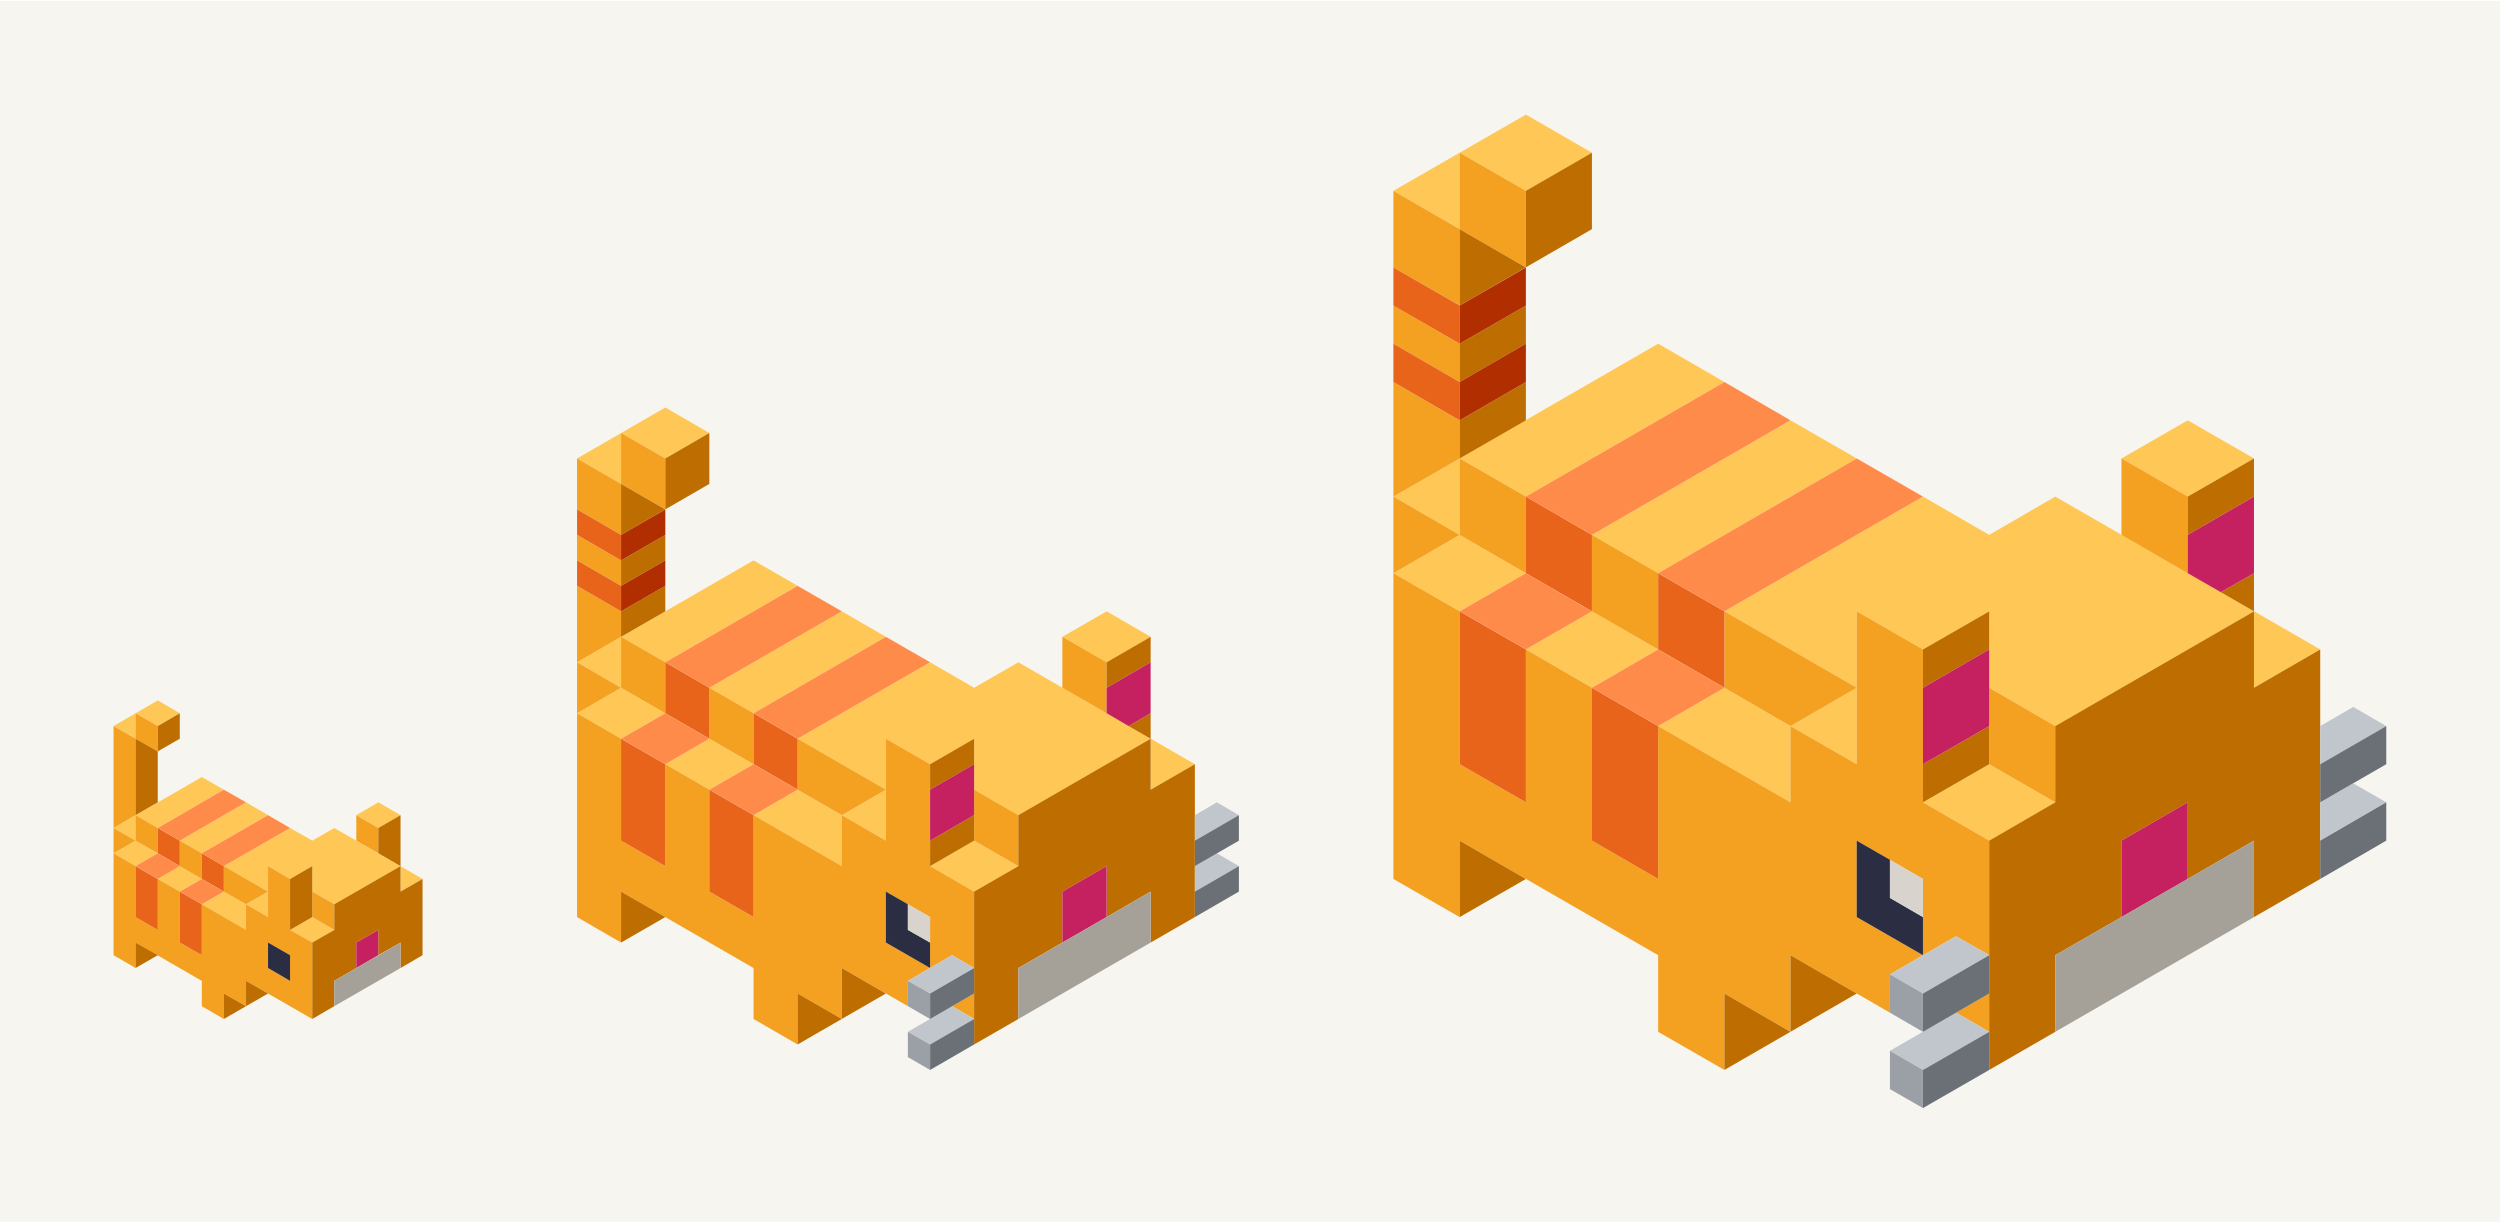
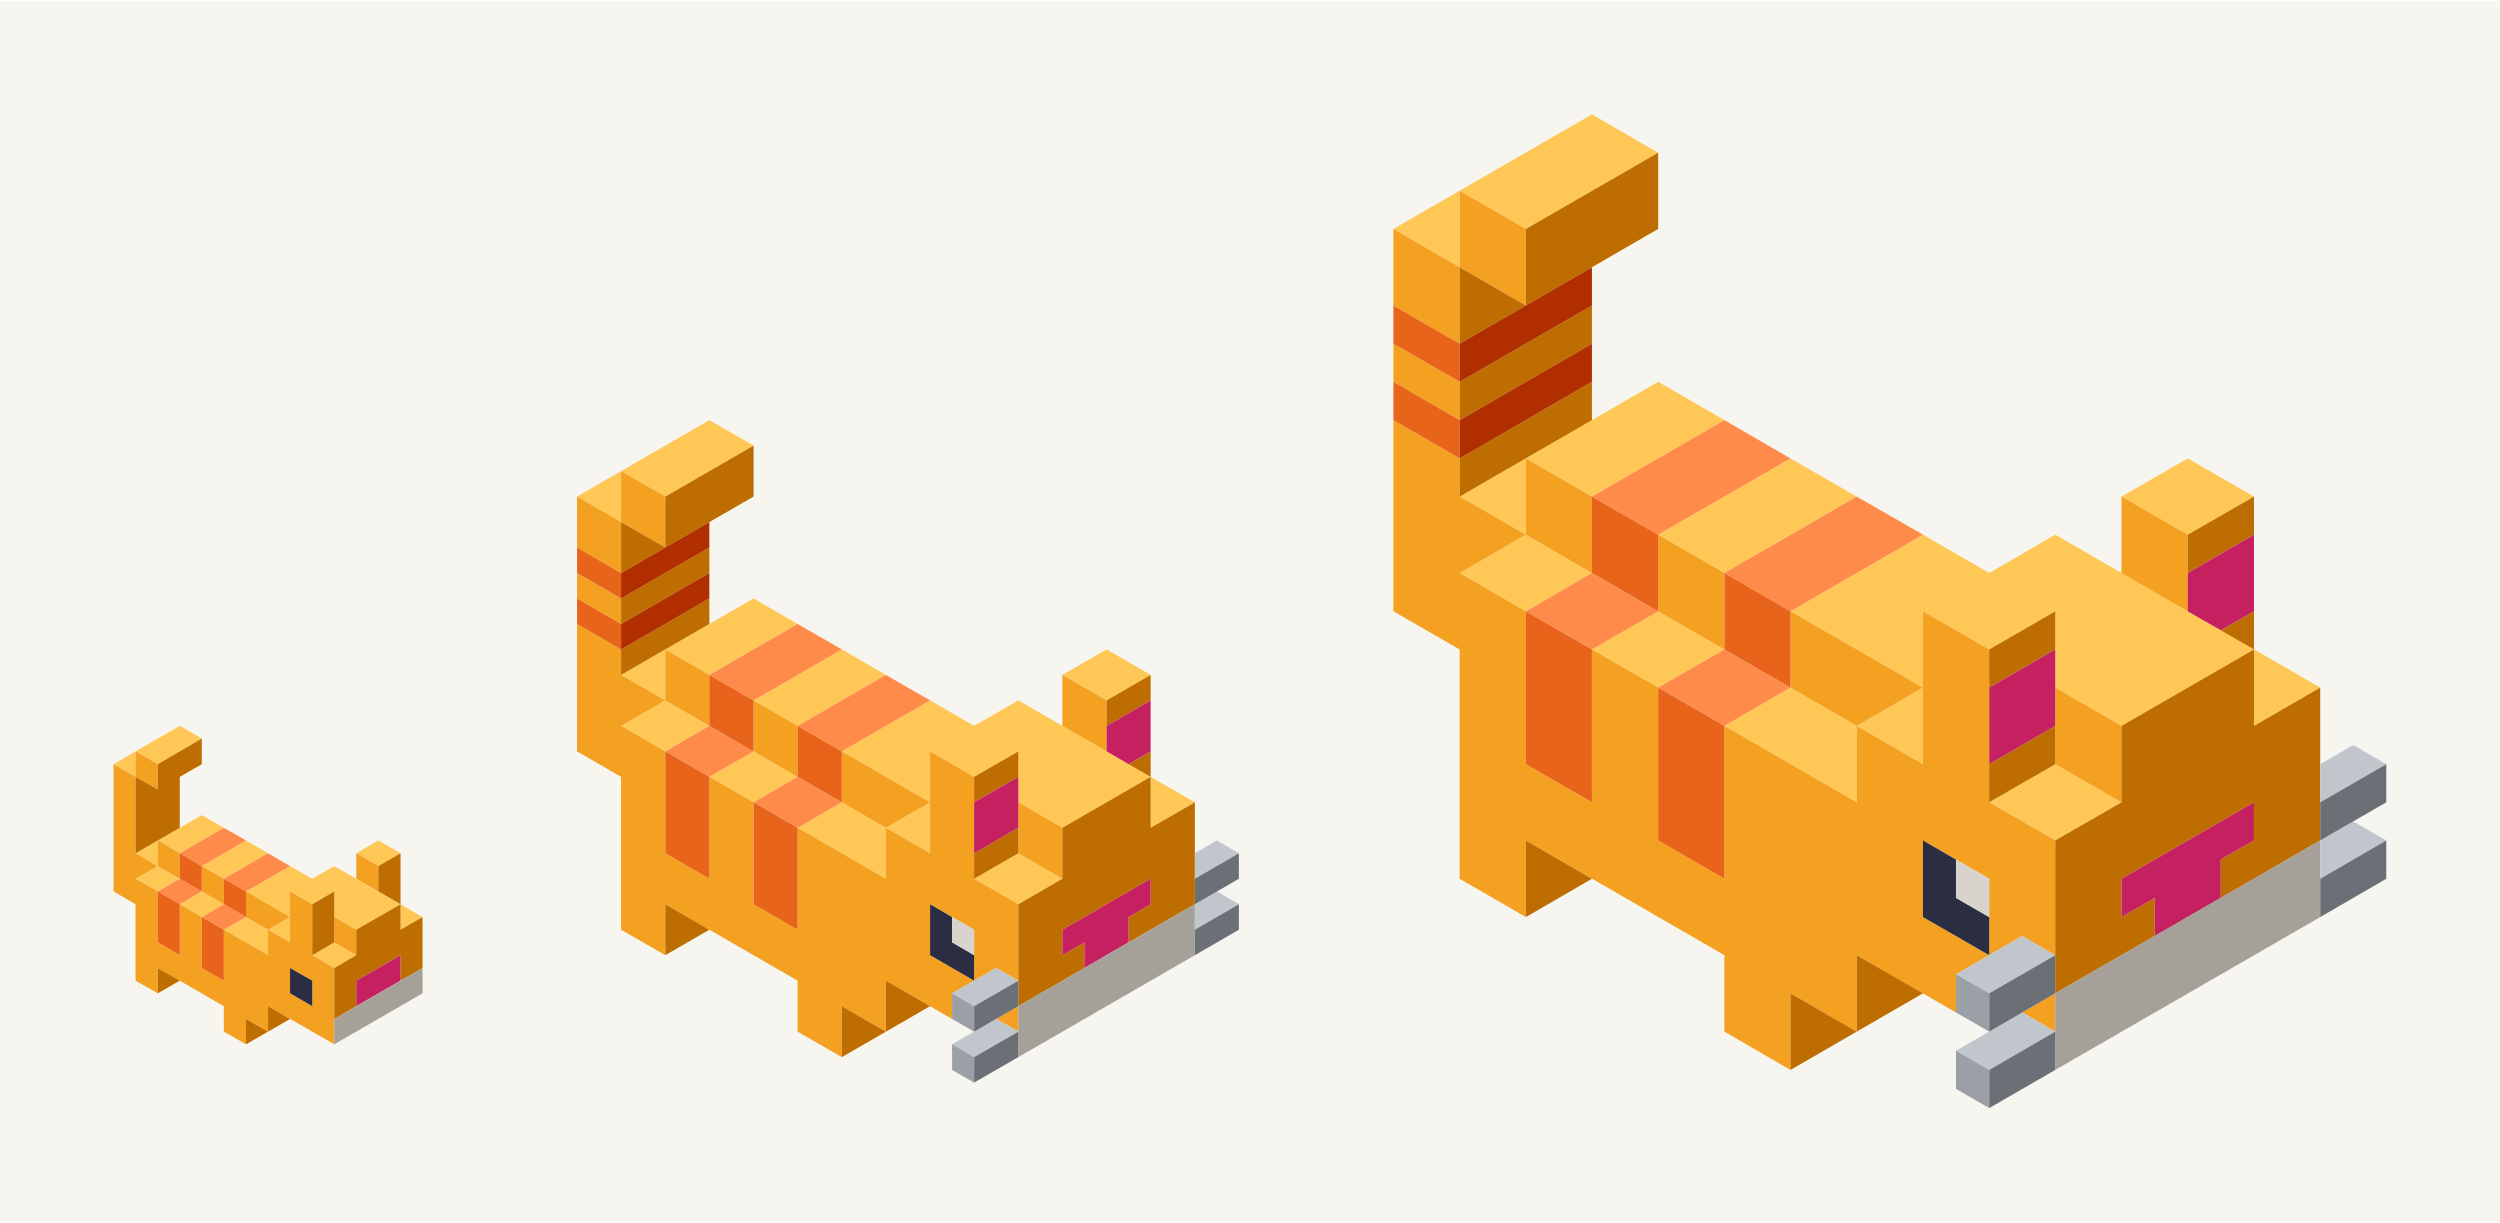
- <svg xmlns="http://www.w3.org/2000/svg" width="640" height="313" viewBox="-0.449 -0.37 12.265 5.99">
-   <rect x="-0.449" y="-0.37" width="12.265" height="5.99" fill="#f7f5f0" />
-   <path fill="#ffc755" d="M0.108 3.188L0.325 3.062L0.433 3.125L0.325 3.188L0.216 3.125L0.216 3.25ZM0.108 3.688L0.541 3.438L0.649 3.5L0.325 3.688L0.216 3.625L0.216 3.75L0.325 3.812L0.216 3.875L0.108 3.812L0.216 3.75ZM0.541 4.062L0.649 4L0.758 4.062L0.758 4.188ZM0.974 4.188L1.083 4.125L1.191 4.188L1.083 4.25ZM0.433 3.75L0.758 3.562L0.866 3.625L0.541 3.812ZM0.325 3.938L0.433 3.875L0.541 3.938L0.433 4ZM0.974 3.688L1.083 3.75L1.191 3.688L1.624 3.938L1.516 4L1.516 3.875L1.191 4.062L1.083 4L1.083 3.875L0.974 3.938L0.866 3.875L0.866 4.125L0.758 4.062L0.866 4L0.649 3.875ZM1.299 3.625L1.407 3.562L1.516 3.625L1.407 3.688ZM2.815 1.625L3.031 1.75L2.815 1.875L2.598 1.75L2.598 2L2.382 1.875ZM3.248 2.375L3.464 2.5L2.815 2.875L2.598 2.75L2.598 3L2.815 3.125L2.598 3.25L2.382 3.125L2.598 3L2.382 2.875ZM3.464 3.5L3.681 3.625L3.681 3.875L3.248 3.625ZM4.33 3.75L4.547 3.875L4.33 4L4.114 3.875ZM3.681 2.625L3.897 2.75L3.248 3.125L3.031 3ZM3.031 3.25L3.248 3.375L3.031 3.5L2.815 3.375ZM4.114 2.875L4.33 3L4.547 2.875L5.413 3.375L5.196 3.5L5.196 3.25L4.547 3.625L4.33 3.5L4.33 3.25L4.114 3.375L3.897 3.25L3.897 3.75L3.681 3.625L3.897 3.5L3.464 3.25ZM4.98 2.625L5.196 2.75L4.98 2.875L4.763 2.75ZM7.037 0.188L7.361 0.375L7.037 0.562L6.712 0.375L6.712 0.75L6.387 0.562ZM7.686 1.312L8.011 1.5L7.037 2.062L6.712 1.875L6.712 2.25L7.037 2.438L6.712 2.625L6.387 2.438L6.712 2.25L6.387 2.062ZM8.011 3L8.335 3.188L8.335 3.562L7.686 3.188ZM9.31 3.375L9.634 3.562L9.31 3.75L8.985 3.562ZM8.335 1.688L8.66 1.875L7.686 2.438L7.361 2.25ZM7.361 2.625L7.686 2.812L7.361 3L7.037 2.812ZM8.985 2.062L9.31 2.25L9.634 2.062L10.934 2.812L10.609 3L10.609 2.625L9.634 3.188L9.31 3L9.31 2.625L8.985 2.812L8.66 2.625L8.66 3.375L8.335 3.188L8.66 3L8.011 2.625ZM10.284 1.688L10.609 1.875L10.284 2.062L9.959 1.875Z" />
-   <path fill="#f4a020" d="M0.216 3.125L0.325 3.188L0.325 3.312L0.216 3.25L0.216 3.625L0.325 3.688L0.325 3.812L0.216 3.75L0.216 3.625L0.108 3.688L0.216 3.75L0.108 3.812L0.216 3.875L0.216 4.125L0.325 4.188L0.325 3.938L0.433 4L0.433 4.25L0.541 4.312L0.541 4.062L0.758 4.188L0.758 4.062L0.866 4.125L0.866 4L0.758 4.062L0.649 4L0.649 3.875L0.866 4L0.866 3.875L0.974 3.938L0.974 4.188L1.083 4.25L1.083 4.625L0.758 4.438L0.758 4.562L0.649 4.5L0.649 4.625L0.541 4.562L0.541 4.438L0.216 4.25L0.216 4.375L0.108 4.312L0.108 3.188L0.216 3.25ZM0.433 3.75L0.541 3.812L0.541 3.938L0.433 3.875ZM1.083 4L1.191 4.062L1.191 4.188L1.083 4.125ZM0.974 4.312L0.866 4.25L0.866 4.375L0.974 4.438ZM1.299 3.625L1.407 3.688L1.407 3.812L1.299 3.75ZM2.598 1.75L2.815 1.875L2.815 2.125L2.598 2L2.598 2.25L2.382 2.125L2.382 1.875L2.598 2ZM2.382 2.25L2.598 2.375L2.598 2.5L2.382 2.375ZM2.382 2.5L2.598 2.625L2.598 2.75L2.815 2.875L2.815 3.125L2.598 3L2.598 2.75L2.382 2.875L2.598 3L2.382 3.125L2.598 3.25L2.598 3.75L2.815 3.875L2.815 3.375L3.031 3.5L3.031 4L3.248 4.125L3.248 3.625L3.681 3.875L3.681 3.625L3.897 3.75L3.897 3.5L3.681 3.625L3.464 3.5L3.464 3.25L3.897 3.5L3.897 3.25L4.114 3.375L4.114 3.875L4.33 4L4.33 4.375L4.222 4.312L4.005 4.438L4.005 4.562L3.681 4.375L3.681 4.625L3.464 4.5L3.464 4.75L3.248 4.625L3.248 4.375L2.598 4L2.598 4.25L2.382 4.125ZM3.031 3L3.248 3.125L3.248 3.375L3.031 3.25ZM4.33 3.5L4.547 3.625L4.547 3.875L4.33 3.75ZM3.897 4L3.897 4.25L4.114 4.375L4.114 4.125ZM4.222 4.562L4.33 4.5L4.33 4.625ZM4.763 2.75L4.98 2.875L4.98 3.125L4.763 3ZM6.712 0.375L7.037 0.562L7.037 0.938L6.712 0.75L6.712 1.125L6.387 0.938L6.387 0.562L6.712 0.75ZM6.387 1.125L6.712 1.312L6.712 1.5L6.387 1.312ZM6.387 1.5L6.712 1.688L6.712 1.875L7.037 2.062L7.037 2.438L6.712 2.25L6.712 1.875L6.387 2.062L6.712 2.25L6.387 2.438L6.712 2.625L6.712 3.375L7.037 3.562L7.037 2.812L7.361 3L7.361 3.75L7.686 3.938L7.686 3.188L8.335 3.562L8.335 3.188L8.66 3.375L8.66 3L8.335 3.188L8.011 3L8.011 2.625L8.66 3L8.66 2.625L8.985 2.812L8.985 3.562L9.31 3.75L9.31 4.312L9.147 4.219L8.823 4.406L8.823 4.594L8.335 4.312L8.335 4.688L8.011 4.5L8.011 4.875L7.686 4.688L7.686 4.312L6.712 3.75L6.712 4.125L6.387 3.938ZM7.361 2.25L7.686 2.438L7.686 2.812L7.361 2.625ZM9.31 3L9.634 3.188L9.634 3.562L9.31 3.375ZM8.66 3.75L8.66 4.125L8.985 4.312L8.985 3.938ZM9.31 4.5L9.31 4.688L9.147 4.594ZM9.959 1.875L10.284 2.062L10.284 2.438L9.959 2.25Z" />
-   <path fill="#be6e00" d="M0.216 3.25L0.325 3.312L0.325 3.188L0.433 3.125L0.433 3.25L0.325 3.312L0.325 3.562L0.216 3.625ZM1.083 4.25L1.191 4.188L1.191 4.062L1.516 3.875L1.407 3.812L1.407 3.688L1.516 3.625L1.516 4L1.624 3.938L1.624 4.312L1.516 4.375L1.516 4.25L1.407 4.312L1.407 4.188L1.299 4.25L1.299 4.375L1.191 4.438L1.191 4.562L1.083 4.625ZM0.216 4.25L0.325 4.312L0.216 4.375ZM0.649 4.5L0.758 4.562L0.758 4.438L0.866 4.5L0.649 4.625ZM0.974 3.938L1.083 3.875L1.083 4.125L0.974 4.188ZM2.598 2L2.815 2.125L2.815 1.875L3.031 1.75L3.031 2L2.598 2.25ZM2.815 2.25L2.815 2.375L2.598 2.5L2.598 2.375ZM2.815 2.5L2.815 2.625L2.598 2.75L2.598 2.625ZM4.547 3.875L4.547 3.625L5.196 3.25L5.088 3.188L5.196 3.125L5.196 3.5L5.413 3.375L5.413 4.125L5.196 4.25L5.196 4L4.98 4.125L4.98 3.875L4.763 4L4.763 4.25L4.547 4.375L4.547 4.625L4.33 4.75L4.33 4ZM2.598 4L2.815 4.125L2.598 4.25ZM3.464 4.5L3.681 4.625L3.681 4.375L3.897 4.5L3.464 4.75ZM4.33 3.25L4.33 3.375L4.114 3.5L4.114 3.375ZM4.33 3.625L4.33 3.75L4.114 3.875L4.114 3.75ZM5.196 2.75L5.196 2.875L4.98 3L4.98 2.875ZM6.712 0.75L7.037 0.938L7.037 0.562L7.361 0.375L7.361 0.75L6.712 1.125ZM7.037 1.125L7.037 1.312L6.712 1.5L6.712 1.312ZM7.037 1.5L7.037 1.688L6.712 1.875L6.712 1.688ZM9.634 3.562L9.634 3.188L10.609 2.625L10.446 2.531L10.609 2.438L10.609 3L10.934 2.812L10.934 3.938L10.609 4.125L10.609 3.75L10.284 3.938L10.284 3.562L9.959 3.75L9.959 4.125L9.634 4.312L9.634 4.688L9.31 4.875L9.31 3.75ZM6.712 3.75L7.037 3.938L6.712 4.125ZM8.011 4.5L8.335 4.688L8.335 4.312L8.66 4.5L8.011 4.875ZM9.31 2.625L9.31 2.812L8.985 3L8.985 2.812ZM9.31 3.188L9.31 3.375L8.985 3.562L8.985 3.375ZM10.609 1.875L10.609 2.062L10.284 2.25L10.284 2.062Z" />
-   <path fill="#e8641b" d="M0.649 3.875L0.649 4L0.541 3.938L0.541 3.812ZM0.325 3.688L0.433 3.75L0.433 3.875L0.325 3.812ZM0.216 3.875L0.325 3.938L0.325 4.188L0.216 4.125ZM0.433 4L0.541 4.062L0.541 4.312L0.433 4.25ZM2.382 2.125L2.598 2.25L2.598 2.375L2.382 2.25ZM2.382 2.375L2.598 2.5L2.598 2.625L2.382 2.5ZM3.464 3.25L3.464 3.5L3.248 3.375L3.248 3.125ZM2.815 2.875L3.031 3L3.031 3.25L2.815 3.125ZM2.598 3.25L2.815 3.375L2.815 3.875L2.598 3.75ZM3.031 3.5L3.248 3.625L3.248 4.125L3.031 4ZM6.387 0.938L6.712 1.125L6.712 1.312L6.387 1.125ZM6.387 1.312L6.712 1.5L6.712 1.688L6.387 1.5ZM8.011 2.625L8.011 3L7.686 2.812L7.686 2.438ZM7.037 2.062L7.361 2.25L7.361 2.625L7.037 2.438ZM6.712 2.625L7.037 2.812L7.037 3.562L6.712 3.375ZM7.361 3L7.686 3.188L7.686 3.938L7.361 3.75Z" />
-   <path fill="#ff8b4b" d="M0.541 3.938L0.649 4L0.541 4.062L0.433 4ZM0.649 3.5L0.758 3.562L0.433 3.75L0.325 3.688ZM0.216 3.875L0.325 3.812L0.433 3.875L0.325 3.938ZM0.866 3.625L0.974 3.688L0.649 3.875L0.541 3.812ZM3.248 3.375L3.464 3.5L3.248 3.625L3.031 3.5ZM3.464 2.5L3.681 2.625L3.031 3L2.815 2.875ZM2.815 3.125L3.031 3.25L2.815 3.375L2.598 3.25ZM3.897 2.75L4.114 2.875L3.464 3.25L3.248 3.125ZM7.686 2.812L8.011 3L7.686 3.188L7.361 3ZM8.011 1.5L8.335 1.688L7.361 2.25L7.037 2.062ZM7.037 2.438L7.361 2.625L7.037 2.812L6.712 2.625ZM8.66 1.875L8.985 2.062L8.011 2.625L7.686 2.438Z" />
-   <path fill="#2b2d42" d="M0.866 4.25L0.974 4.312L0.974 4.438L0.866 4.375ZM3.897 4L4.005 4.062L4.005 4.188L4.114 4.25L4.114 4.375L3.897 4.25ZM8.66 3.75L8.823 3.844L8.823 4.031L8.985 4.125L8.985 4.312L8.66 4.125Z" />
-   <path fill="#c52160" d="M1.299 4.25L1.407 4.188L1.407 4.312L1.299 4.375ZM4.33 3.375L4.33 3.625L4.114 3.75L4.114 3.5ZM4.98 3.875L4.98 4.125L4.763 4.25L4.763 4ZM5.196 2.875L5.196 3.125L5.088 3.188L4.98 3.125L4.98 3ZM9.31 2.812L9.31 3.188L8.985 3.375L8.985 3ZM10.284 3.562L10.284 3.938L9.959 4.125L9.959 3.75ZM10.609 2.062L10.609 2.438L10.446 2.531L10.284 2.438L10.284 2.25Z" />
-   <path fill="#a5a199" d="M1.516 4.25L1.516 4.375L1.191 4.562L1.191 4.438ZM5.196 4L5.196 4.25L4.547 4.625L4.547 4.375ZM10.609 3.75L10.609 4.125L9.634 4.688L9.634 4.312Z" />
-   <path fill="#b02e00" d="M2.815 2.125L2.815 2.25L2.598 2.375L2.598 2.25ZM2.815 2.375L2.815 2.5L2.598 2.625L2.598 2.5ZM7.037 0.938L7.037 1.125L6.712 1.312L6.712 1.125ZM7.037 1.312L7.037 1.5L6.712 1.688L6.712 1.5Z" />
-   <path fill="#d8d3cc" d="M4.005 4.062L4.114 4.125L4.114 4.25L4.005 4.188ZM8.823 3.844L8.985 3.938L8.985 4.125L8.823 4.031Z" />
-   <path fill="#c0c6cc" d="M5.413 3.875L5.521 3.812L5.629 3.875L5.413 4ZM5.413 3.625L5.521 3.562L5.629 3.625L5.413 3.75ZM4.222 4.312L4.33 4.375L4.114 4.5L4.005 4.438ZM4.222 4.562L4.33 4.625L4.114 4.75L4.005 4.688ZM11.096 3.469L11.258 3.562L10.934 3.75L10.934 3.562ZM11.096 3.094L11.258 3.188L10.934 3.375L10.934 3.188ZM9.147 4.219L9.31 4.312L8.985 4.5L8.823 4.406ZM9.147 4.594L9.31 4.688L8.985 4.875L8.823 4.781Z" />
-   <path fill="#6b7076" d="M5.629 3.875L5.629 4L5.413 4.125L5.413 4ZM5.629 3.625L5.629 3.75L5.413 3.875L5.413 3.75ZM4.33 4.375L4.33 4.5L4.114 4.625L4.114 4.5ZM4.33 4.625L4.33 4.75L4.114 4.875L4.114 4.75ZM11.258 3.562L11.258 3.75L10.934 3.938L10.934 3.75ZM11.258 3.188L11.258 3.375L10.934 3.562L10.934 3.375ZM9.31 4.312L9.31 4.5L8.985 4.688L8.985 4.5ZM9.31 4.688L9.31 4.875L8.985 5.062L8.985 4.875Z" />
-   <path fill="#9aa0a6" d="M4.005 4.438L4.114 4.5L4.114 4.625L4.005 4.562ZM4.005 4.688L4.114 4.75L4.114 4.875L4.005 4.812ZM8.823 4.406L8.985 4.5L8.985 4.688L8.823 4.594ZM8.823 4.781L8.985 4.875L8.985 5.062L8.823 4.969Z" />
+ <svg xmlns="http://www.w3.org/2000/svg" width="640" height="313" viewBox="-0.449 -0.307 12.265 5.99">
+   <rect x="-0.449" y="-0.307" width="12.265" height="5.99" fill="#f7f5f0" />
+   <path fill="#ffc755" d="M0.216 3.375L0.216 3.5L0.108 3.438ZM0.216 3.375L0.433 3.25L0.541 3.312L0.325 3.438ZM0.325 3.812L0.325 3.938L0.433 4L0.325 4.062L0.216 4L0.325 3.938L0.216 3.875ZM0.325 3.812L0.541 3.688L0.649 3.75L0.433 3.875ZM0.649 4.25L0.758 4.188L0.866 4.25L0.866 4.375ZM0.433 4.125L0.541 4.062L0.649 4.125L0.541 4.188ZM0.758 3.812L0.866 3.875L0.649 4L0.541 3.938ZM0.974 3.938L1.083 4L1.191 3.938L1.624 4.188L1.516 4.25L1.516 4.125L1.299 4.25L1.191 4.188L1.191 4.062L1.083 4.125L0.974 4.062L0.974 4.312L0.866 4.25L0.974 4.188L0.758 4.062ZM1.083 4.375L1.191 4.312L1.299 4.375L1.191 4.438ZM1.299 3.875L1.407 3.812L1.516 3.875L1.407 3.938ZM3.031 1.75L3.248 1.875L2.815 2.125L2.598 2L2.598 2.25L2.382 2.125ZM3.248 2.625L3.464 2.75L3.031 3L2.815 2.875L2.815 3.125L3.031 3.25L2.815 3.375L2.598 3.25L2.815 3.125L2.598 3ZM3.681 3.625L3.897 3.75L3.897 4L3.464 3.75ZM3.248 3.375L3.464 3.5L3.248 3.625L3.031 3.5ZM3.681 2.875L3.897 3L3.464 3.25L3.248 3.125ZM4.114 3.125L4.33 3.25L4.547 3.125L5.413 3.625L5.196 3.75L5.196 3.5L4.763 3.75L4.547 3.625L4.547 3.375L4.33 3.5L4.114 3.375L4.114 3.875L3.897 3.75L4.114 3.625L3.681 3.375ZM4.547 3.875L4.763 4L4.547 4.125L4.33 4ZM4.98 2.875L5.196 3L4.98 3.125L4.763 3ZM7.361 0.25L7.686 0.438L7.037 0.812L6.712 0.625L6.712 1L6.387 0.812ZM7.686 1.562L8.011 1.75L7.361 2.125L7.037 1.938L7.037 2.312L7.361 2.5L7.037 2.688L6.712 2.5L7.037 2.312L6.712 2.125ZM8.335 3.062L8.66 3.25L8.66 3.625L8.011 3.25ZM7.686 2.688L8.011 2.875L7.686 3.062L7.361 2.875ZM8.335 1.938L8.66 2.125L8.011 2.5L7.686 2.312ZM8.985 2.312L9.31 2.5L9.634 2.312L10.934 3.062L10.609 3.25L10.609 2.875L9.959 3.25L9.634 3.062L9.634 2.688L9.31 2.875L8.985 2.688L8.985 3.438L8.66 3.25L8.985 3.062L8.335 2.688ZM9.634 3.438L9.959 3.625L9.634 3.812L9.31 3.625ZM10.284 1.938L10.609 2.125L10.284 2.312L9.959 2.125Z" />
+   <path fill="#f4a020" d="M0.216 3.375L0.325 3.438L0.325 3.562L0.216 3.5L0.216 3.875L0.325 3.938L0.216 4L0.325 4.062L0.325 4.312L0.433 4.375L0.433 4.125L0.541 4.188L0.541 4.438L0.649 4.5L0.649 4.25L0.866 4.375L0.866 4.25L0.974 4.312L0.974 4.188L0.866 4.25L0.758 4.188L0.758 4.062L0.974 4.188L0.974 4.062L1.083 4.125L1.083 4.375L1.191 4.438L1.191 4.812L0.866 4.625L0.866 4.75L0.758 4.688L0.758 4.812L0.649 4.75L0.649 4.625L0.325 4.438L0.325 4.562L0.216 4.5L0.216 4.125L0.108 4.062L0.108 3.438L0.216 3.5ZM0.325 3.812L0.433 3.875L0.433 4L0.325 3.938ZM1.083 4.5L0.974 4.438L0.974 4.562L1.083 4.625ZM0.541 3.938L0.649 4L0.649 4.125L0.541 4.062ZM1.191 4.188L1.299 4.25L1.299 4.375L1.191 4.312ZM1.299 3.875L1.407 3.938L1.407 4.062L1.299 4ZM2.598 2L2.815 2.125L2.815 2.375L2.598 2.25L2.598 2.5L2.382 2.375L2.382 2.125L2.598 2.25ZM2.382 2.5L2.598 2.625L2.598 2.75L2.382 2.625ZM2.382 2.75L2.598 2.875L2.598 3L2.815 3.125L2.598 3.25L2.815 3.375L2.815 3.875L3.031 4L3.031 3.5L3.248 3.625L3.248 4.125L3.464 4.25L3.464 3.75L3.897 4L3.897 3.75L4.114 3.875L4.114 3.625L3.897 3.75L3.681 3.625L3.681 3.375L4.114 3.625L4.114 3.375L4.33 3.5L4.33 4L4.547 4.125L4.547 4.5L4.438 4.438L4.222 4.562L4.222 4.688L3.897 4.5L3.897 4.75L3.681 4.625L3.681 4.875L3.464 4.75L3.464 4.5L2.815 4.125L2.815 4.375L2.598 4.25L2.598 3.5L2.382 3.375ZM2.815 2.875L3.031 3L3.031 3.25L2.815 3.125ZM4.114 4.125L4.114 4.375L4.33 4.5L4.33 4.25ZM3.248 3.125L3.464 3.25L3.464 3.5L3.248 3.375ZM4.547 3.625L4.763 3.75L4.763 4L4.547 3.875ZM4.438 4.688L4.547 4.625L4.547 4.75ZM4.763 3L4.98 3.125L4.98 3.375L4.763 3.25ZM6.712 0.625L7.037 0.812L7.037 1.188L6.712 1L6.712 1.375L6.387 1.188L6.387 0.812L6.712 1ZM6.387 1.375L6.712 1.562L6.712 1.75L6.387 1.562ZM6.387 1.75L6.712 1.938L6.712 2.125L7.037 2.312L6.712 2.5L7.037 2.688L7.037 3.438L7.361 3.625L7.361 2.875L7.686 3.062L7.686 3.812L8.011 4L8.011 3.25L8.66 3.625L8.66 3.25L8.985 3.438L8.985 3.062L8.66 3.25L8.335 3.062L8.335 2.688L8.985 3.062L8.985 2.688L9.31 2.875L9.31 3.625L9.634 3.812L9.634 4.375L9.472 4.281L9.147 4.469L9.147 4.656L8.66 4.375L8.66 4.75L8.335 4.562L8.335 4.938L8.011 4.75L8.011 4.375L7.037 3.812L7.037 4.188L6.712 4L6.712 2.875L6.387 2.688ZM7.037 1.938L7.361 2.125L7.361 2.5L7.037 2.312ZM8.985 3.812L8.985 4.188L9.31 4.375L9.31 4ZM7.686 2.312L8.011 2.5L8.011 2.875L7.686 2.688ZM9.634 3.062L9.959 3.25L9.959 3.625L9.634 3.438ZM9.634 4.562L9.634 4.75L9.472 4.656ZM9.959 2.125L10.284 2.312L10.284 2.688L9.959 2.5Z" />
+   <path fill="#be6e00" d="M0.325 3.438L0.541 3.312L0.541 3.438L0.433 3.5L0.433 3.75L0.216 3.875L0.216 3.5L0.325 3.562ZM0.325 4.438L0.433 4.5L0.325 4.562ZM0.758 4.688L0.866 4.75L0.866 4.625L0.974 4.688L0.758 4.812ZM1.083 4.125L1.191 4.062L1.191 4.312L1.083 4.375ZM1.191 4.438L1.299 4.375L1.299 4.25L1.516 4.125L1.407 4.062L1.407 3.938L1.516 3.875L1.516 4.25L1.624 4.188L1.624 4.438L1.516 4.5L1.516 4.375L1.299 4.5L1.299 4.625L1.191 4.688ZM3.248 1.875L3.248 2.125L2.598 2.5L2.598 2.25L2.815 2.375L2.815 2.125ZM3.031 2.375L3.031 2.5L2.598 2.75L2.598 2.625ZM3.031 2.625L3.031 2.75L2.598 3L2.598 2.875ZM2.815 4.125L3.031 4.25L2.815 4.375ZM3.681 4.625L3.897 4.75L3.897 4.5L4.114 4.625L3.681 4.875ZM4.547 3.375L4.547 3.5L4.33 3.625L4.33 3.5ZM4.547 3.75L4.547 3.875L4.33 4L4.33 3.875ZM4.763 4L4.763 3.75L5.196 3.5L5.088 3.438L5.196 3.375L5.196 3.75L5.413 3.625L5.413 4.125L5.088 4.312L5.088 4.188L5.196 4.125L5.196 4L4.763 4.25L4.763 4.375L4.871 4.312L4.871 4.438L4.547 4.625L4.547 4.125ZM5.196 3L5.196 3.125L4.98 3.25L4.98 3.125ZM7.686 0.438L7.686 0.812L6.712 1.375L6.712 1L7.037 1.188L7.037 0.812ZM7.361 1.188L7.361 1.375L6.712 1.75L6.712 1.562ZM7.361 1.562L7.361 1.75L6.712 2.125L6.712 1.938ZM7.037 3.812L7.361 4L7.037 4.188ZM8.335 4.562L8.66 4.75L8.66 4.375L8.985 4.562L8.335 4.938ZM9.634 2.688L9.634 2.875L9.31 3.062L9.31 2.875ZM9.634 3.25L9.634 3.438L9.31 3.625L9.31 3.438ZM9.959 3.625L9.959 3.25L10.609 2.875L10.446 2.781L10.609 2.688L10.609 3.25L10.934 3.062L10.934 3.812L10.446 4.094L10.446 3.906L10.609 3.812L10.609 3.625L9.959 4L9.959 4.188L10.122 4.094L10.122 4.281L9.634 4.562L9.634 3.812ZM10.609 2.125L10.609 2.312L10.284 2.5L10.284 2.312Z" />
+   <path fill="#ff8b4b" d="M0.541 4.188L0.649 4.125L0.758 4.188L0.649 4.25ZM0.433 3.875L0.649 3.75L0.758 3.812L0.541 3.938ZM0.325 4.062L0.433 4L0.541 4.062L0.433 4.125ZM0.866 3.875L0.974 3.938L0.758 4.062L0.649 4ZM3.464 3.5L3.681 3.625L3.464 3.75L3.248 3.625ZM3.464 2.75L3.681 2.875L3.248 3.125L3.031 3ZM3.031 3.25L3.248 3.375L3.031 3.5L2.815 3.375ZM3.897 3L4.114 3.125L3.681 3.375L3.464 3.25ZM8.011 2.875L8.335 3.062L8.011 3.25L7.686 3.062ZM8.011 1.75L8.335 1.938L7.686 2.312L7.361 2.125ZM7.361 2.5L7.686 2.688L7.361 2.875L7.037 2.688ZM8.66 2.125L8.985 2.312L8.335 2.688L8.011 2.5Z" />
+   <path fill="#e8641b" d="M0.541 4.188L0.649 4.25L0.649 4.5L0.541 4.438ZM0.433 3.875L0.541 3.938L0.541 4.062L0.433 4ZM0.325 4.062L0.433 4.125L0.433 4.375L0.325 4.312ZM0.649 4L0.758 4.062L0.758 4.188L0.649 4.125ZM2.382 2.375L2.598 2.5L2.598 2.625L2.382 2.5ZM2.382 2.625L2.598 2.75L2.598 2.875L2.382 2.75ZM3.248 3.625L3.464 3.75L3.464 4.25L3.248 4.125ZM3.031 3L3.248 3.125L3.248 3.375L3.031 3.25ZM2.815 3.375L3.031 3.5L3.031 4L2.815 3.875ZM3.464 3.25L3.681 3.375L3.681 3.625L3.464 3.5ZM6.387 1.188L6.712 1.375L6.712 1.562L6.387 1.375ZM6.387 1.562L6.712 1.75L6.712 1.938L6.387 1.75ZM7.686 3.062L8.011 3.25L8.011 4L7.686 3.812ZM7.361 2.125L7.686 2.312L7.686 2.688L7.361 2.5ZM7.037 2.688L7.361 2.875L7.361 3.625L7.037 3.438ZM8.011 2.5L8.335 2.688L8.335 3.062L8.011 2.875Z" />
+   <path fill="#2b2d42" d="M0.974 4.438L1.083 4.5L1.083 4.625L0.974 4.562ZM4.114 4.125L4.222 4.188L4.222 4.312L4.33 4.375L4.33 4.5L4.114 4.375ZM8.985 3.812L9.147 3.906L9.147 4.094L9.31 4.188L9.31 4.375L8.985 4.188Z" />
+   <path fill="#c52160" d="M1.516 4.375L1.516 4.5L1.299 4.625L1.299 4.5ZM4.547 3.5L4.547 3.75L4.33 3.875L4.33 3.625ZM5.196 4L5.196 4.125L5.088 4.188L5.088 4.312L4.871 4.438L4.871 4.312L4.763 4.375L4.763 4.25ZM5.196 3.125L5.196 3.375L5.088 3.438L4.98 3.375L4.98 3.25ZM9.634 2.875L9.634 3.25L9.31 3.438L9.31 3.062ZM10.609 3.625L10.609 3.812L10.446 3.906L10.446 4.094L10.122 4.281L10.122 4.094L9.959 4.188L9.959 4ZM10.609 2.312L10.609 2.688L10.446 2.781L10.284 2.688L10.284 2.5Z" />
+   <path fill="#a5a199" d="M1.624 4.438L1.624 4.562L1.191 4.812L1.191 4.688ZM5.413 4.125L5.413 4.375L4.547 4.875L4.547 4.625ZM10.934 3.812L10.934 4.188L9.634 4.938L9.634 4.562Z" />
+   <path fill="#b02e00" d="M3.031 2.25L3.031 2.375L2.598 2.625L2.598 2.5ZM3.031 2.5L3.031 2.625L2.598 2.875L2.598 2.75ZM7.361 1L7.361 1.188L6.712 1.562L6.712 1.375ZM7.361 1.375L7.361 1.562L6.712 1.938L6.712 1.75Z" />
+   <path fill="#d8d3cc" d="M4.222 4.188L4.33 4.25L4.33 4.375L4.222 4.312ZM9.147 3.906L9.31 4L9.31 4.188L9.147 4.094Z" />
+   <path fill="#c0c6cc" d="M5.413 4.125L5.521 4.062L5.629 4.125L5.413 4.25ZM5.413 3.875L5.521 3.812L5.629 3.875L5.413 4ZM4.438 4.438L4.547 4.5L4.33 4.625L4.222 4.562ZM4.438 4.688L4.547 4.75L4.33 4.875L4.222 4.812ZM11.096 3.719L11.258 3.812L10.934 4L10.934 3.812ZM11.096 3.344L11.258 3.438L10.934 3.625L10.934 3.438ZM9.472 4.281L9.634 4.375L9.31 4.562L9.147 4.469ZM9.472 4.656L9.634 4.75L9.31 4.938L9.147 4.844Z" />
+   <path fill="#6b7076" d="M5.629 4.125L5.629 4.25L5.413 4.375L5.413 4.25ZM5.629 3.875L5.629 4L5.413 4.125L5.413 4ZM4.547 4.5L4.547 4.625L4.33 4.75L4.33 4.625ZM4.547 4.75L4.547 4.875L4.33 5L4.33 4.875ZM11.258 3.812L11.258 4L10.934 4.188L10.934 4ZM11.258 3.438L11.258 3.625L10.934 3.812L10.934 3.625ZM9.634 4.375L9.634 4.562L9.31 4.75L9.31 4.562ZM9.634 4.75L9.634 4.938L9.31 5.125L9.31 4.938Z" />
+   <path fill="#9aa0a6" d="M4.222 4.562L4.33 4.625L4.33 4.75L4.222 4.688ZM4.222 4.812L4.33 4.875L4.33 5L4.222 4.938ZM9.147 4.469L9.31 4.562L9.31 4.75L9.147 4.656ZM9.147 4.844L9.31 4.938L9.31 5.125L9.147 5.031Z" />
</svg>
